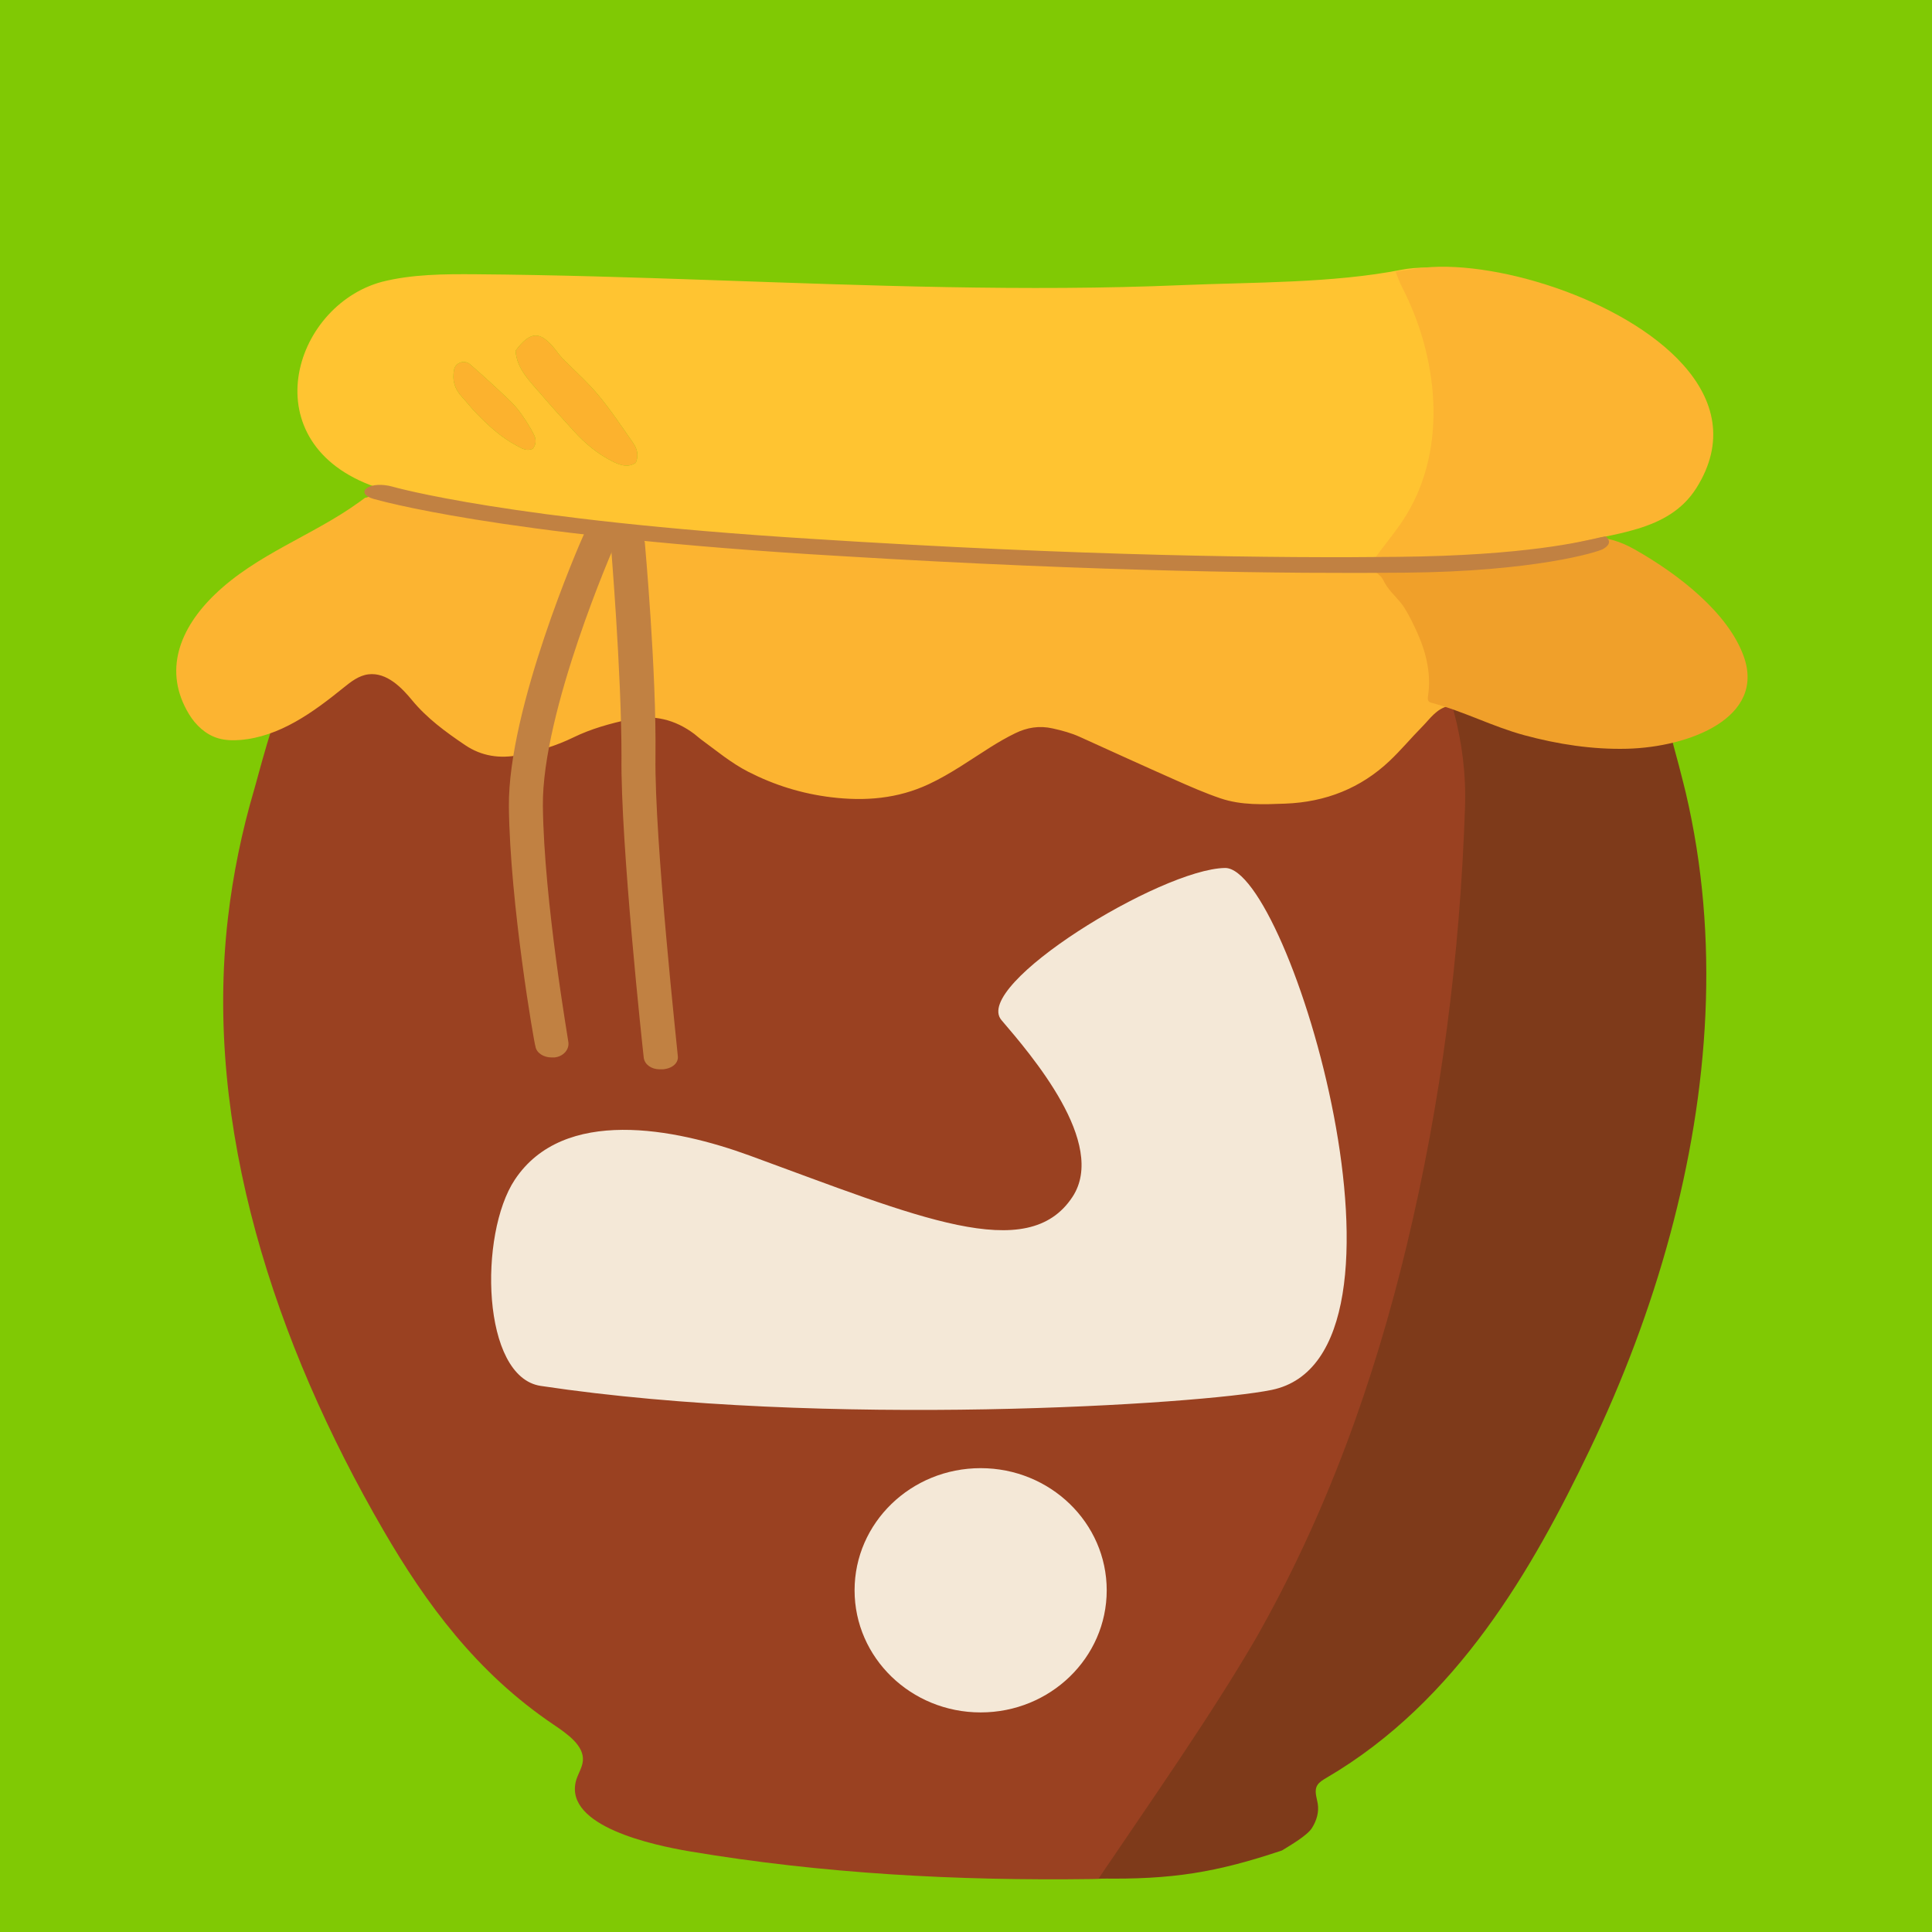
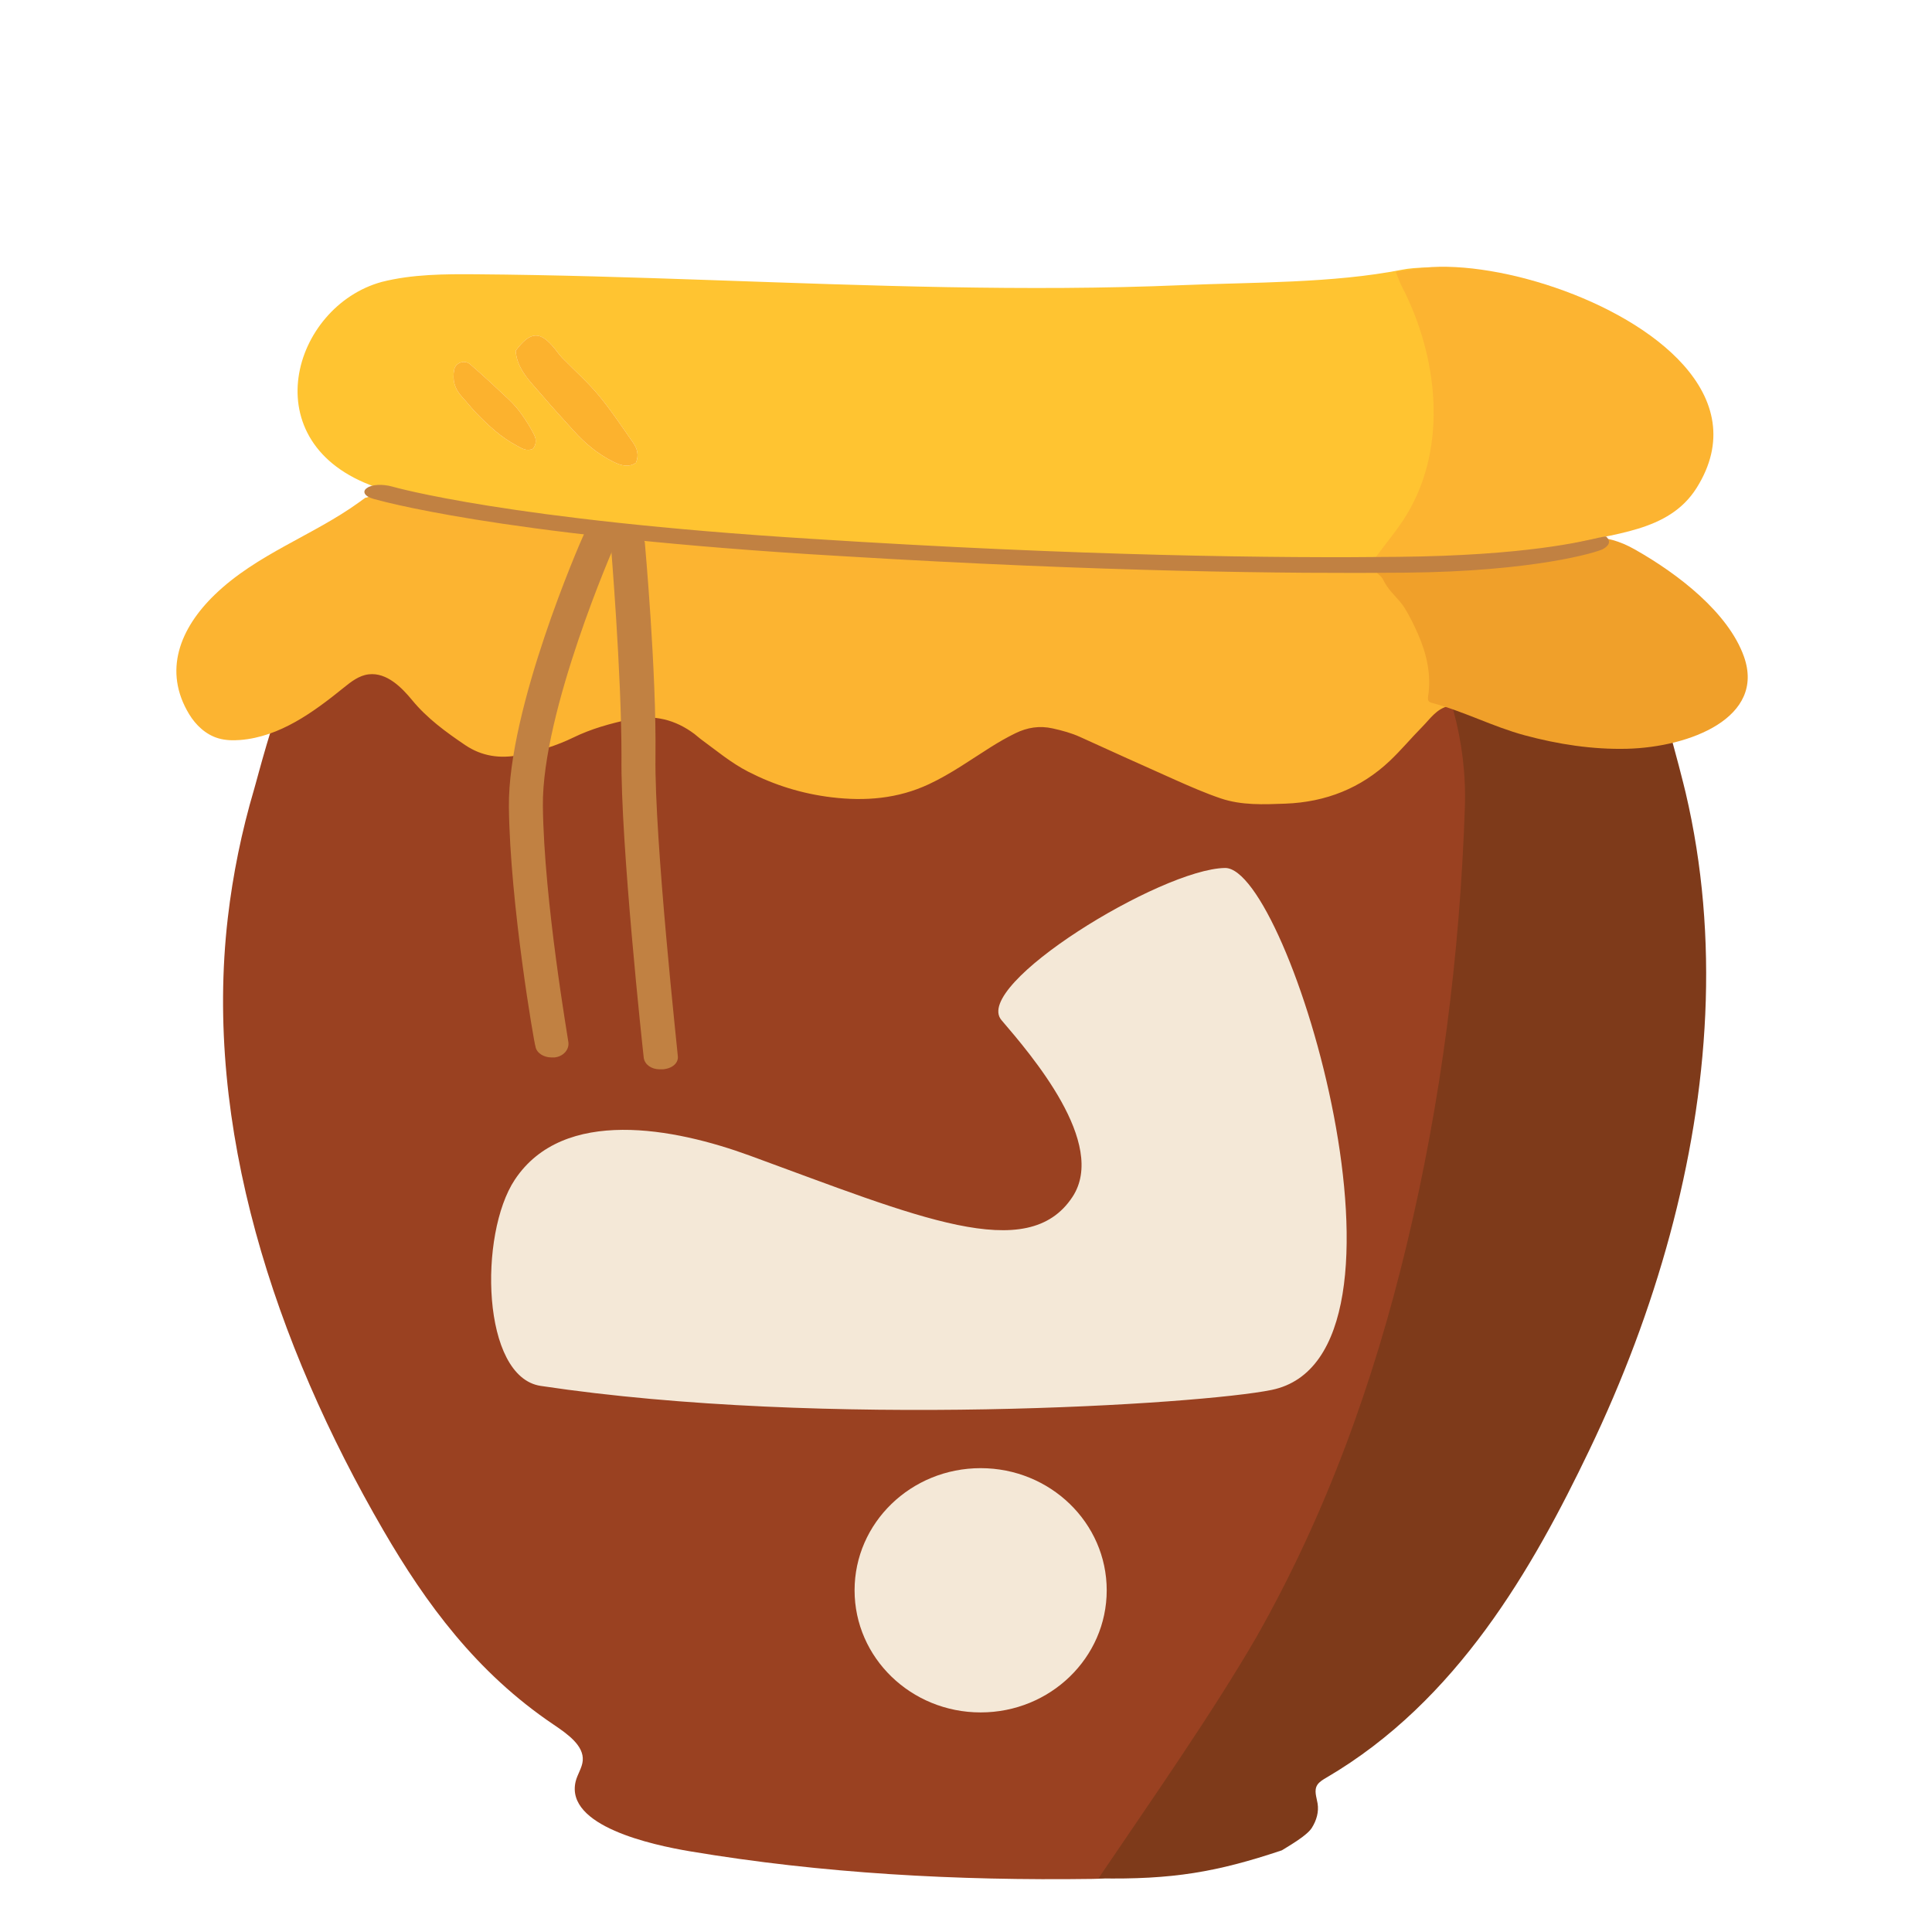
<svg xmlns="http://www.w3.org/2000/svg" width="512" height="512">
  <defs>
-     <style>
-             svg{
-                background:#80c904;
-             }
-                 #noq {
-                     animation: .7s ease-in-out -0.7s infinite alternate-reverse anim-noq;
-                 }
-                 #tanH,#tanVR,#tanVL{
-                     animation: .7s ease-in-out -0.7s infinite alternate-reverse anim-tan;
-                 }
-                 
-                 @keyframes anim-tan {
-                     100%{
-                         fill:transparent;
-                     }
-                 } 
-                 @keyframes anim-noq {
-                     0% {
-                         transform: translate(-100px,0);
-                     }
-                     100% {
-                         transform: translate(90px,0);
-                     }
-                 }
-             </style>
+     <style>@keyframes anim-tan{to{fill:transparent}}@keyframes anim-noq{0%{transform:translate(-100px,0)}to{transform:translate(90px,0)}}</style>
  </defs>
-   <rect fill="#80c904" height="514" width="514" y="-1" x="-1" />
-   <g id="kuze" transform="matrix(0.4712132,0,0,0.3846126,-5199.091,-4575.783)">
-     <path fill="#9a4121" d="m 11179.01,12429.446 c 2.416,-10.763 6.095,-26.751 9.85,-40.167 3.755,-13.415 30.525,-80.559 33.247,-81.031 192.243,86.25 597.736,42.934 617.677,38.986 1.228,0.446 2.211,1.286 3.032,2.306 0.821,1.021 1.481,2.222 2.064,3.391 8.814,17.678 13.464,38.637 16.198,60.041 2.734,21.404 3.552,43.251 4.701,62.705 1.921,32.54 0.979,64.948 -1.518,97.268 -2.497,32.32 -6.55,64.552 -10.85,96.738 -12.141,90.879 -34.418,180.073 -65.867,265.925 -31.449,85.852 -72.07,168.362 -120.902,245.872 -0.946,1.502 -1.919,3.03 -3.032,4.416 -1.114,1.385 -2.369,2.628 -3.88,3.559 -1.753,1.08 -3.715,1.658 -5.753,1.975 -2.038,0.317 -4.152,0.373 -6.211,0.408 -37.937,0.65 -75.927,-0.277 -113.733,-3.284 -37.806,-3.007 -75.428,-8.091 -112.629,-15.758 -10.594,-2.194 -28.119,-6.526 -42.256,-14.147 -14.137,-7.621 -24.885,-18.532 -21.923,-33.883 0.473,-2.452 1.386,-4.806 2.224,-7.17 0.838,-2.364 1.601,-4.738 1.775,-7.229 0.362,-5.187 -1.765,-9.774 -4.986,-13.892 -3.22,-4.118 -7.534,-7.767 -11.543,-11.078 -21.622,-17.856 -39.564,-38.726 -55.07,-61.394 -15.506,-22.668 -28.576,-47.133 -40.456,-72.179 -30.668,-64.654 -55.964,-134.231 -71.891,-205.624 -15.927,-71.393 -22.482,-144.602 -15.669,-216.52 1.417,-14.956 3.364,-29.862 5.838,-44.68 2.474,-14.818 5.474,-29.548 8.997,-44.152 0.206,-0.855 0.536,-2.321 0.97,-4.265 0.434,-1.944 0.974,-4.368 1.596,-7.137 z" id="kuz1" />
-     <path fill="#7e3a1a" d="m 11824.485,12755.615 c 9.765,-49.741 17.279,-99.862 22.7,-150.247 5.42,-50.385 8.75,-101.033 10.151,-151.828 0.614,-22.298 -1.56,-44.664 -6.378,-66.443 -4.82,-21.779 -1.21,-19.906 -11.174,-39.863 40.816,-4.222 111.893,-16.225 111.893,-16.225 3.114,-0.258 13.407,39.463 18.758,61.769 5.352,22.306 10.148,45.847 11.046,50.527 9.657,50.326 12.936,101.609 11.053,152.771 -1.882,51.161 -8.926,102.2 -19.917,152.042 -5.574,25.276 -12.188,50.32 -19.766,75.069 -7.58,24.75 -16.123,49.205 -25.559,73.304 -15.884,40.567 -34.418,83.734 -58.183,123.366 -23.766,39.632 -52.763,75.727 -89.575,102.15 -0.99,0.711 -2.003,1.435 -2.909,2.251 -0.906,0.816 -1.707,1.726 -2.269,2.806 -1.006,1.931 -1.106,4.057 -0.886,6.24 0.221,2.182 0.763,4.421 1.042,6.582 0.753,5.82 -0.579,11.603 -3.268,16.818 -2.688,5.215 -12.162,11.897 -16.837,15.443 -36.578,14.992 -61.441,20.253 -103.144,19.32 29.16,-52.757 64.413,-114.573 88.752,-166.055 19.889,-42.942 36.456,-87.208 50.325,-132.329 13.867,-45.124 25.041,-91.101 34.145,-137.468 z" id="kuz2" />
+   <g id="prefix__kuze" transform="matrix(.47121 0 0 .38461 -5199.091 -4575.783)">
+     <path fill="#9a4121" d="M11179.01 12429.446c2.416-10.763 6.095-26.751 9.85-40.167 3.755-13.415 30.525-80.559 33.247-81.031 192.243 86.25 597.736 42.934 617.677 38.986 1.228.446 2.211 1.286 3.032 2.306.821 1.021 1.481 2.222 2.064 3.391 8.814 17.678 13.464 38.637 16.198 60.041 2.734 21.404 3.552 43.251 4.701 62.705 1.921 32.54.979 64.948-1.518 97.268-2.497 32.32-6.55 64.552-10.85 96.738-12.141 90.879-34.418 180.073-65.867 265.925-31.449 85.852-72.07 168.362-120.902 245.872-.946 1.502-1.919 3.03-3.032 4.416-1.114 1.385-2.369 2.628-3.88 3.559-1.753 1.08-3.715 1.658-5.753 1.975-2.038.317-4.152.373-6.211.408-37.937.65-75.927-.277-113.733-3.284-37.806-3.007-75.428-8.091-112.629-15.758-10.594-2.194-28.119-6.526-42.256-14.147s-24.885-18.532-21.923-33.883c.473-2.452 1.386-4.806 2.224-7.17.838-2.364 1.601-4.738 1.775-7.229.362-5.187-1.765-9.774-4.986-13.892-3.22-4.118-7.534-7.767-11.543-11.078-21.622-17.856-39.564-38.726-55.07-61.394s-28.576-47.133-40.456-72.179c-30.668-64.654-55.964-134.231-71.891-205.624-15.927-71.393-22.482-144.602-15.669-216.52a635.11 635.11 0 015.838-44.68 632.35 632.35 0 018.997-44.152c.206-.855.536-2.321.97-4.265.434-1.944.974-4.368 1.596-7.137z" id="prefix__kuz1" />
+     <path fill="#7e3a1a" d="M11824.485 12755.615c9.765-49.741 17.279-99.862 22.7-150.247 5.42-50.385 8.75-101.033 10.151-151.828.614-22.298-1.56-44.664-6.378-66.443-4.82-21.779-1.21-19.906-11.174-39.863 40.816-4.222 111.893-16.225 111.893-16.225 3.114-.258 13.407 39.463 18.758 61.769 5.352 22.306 10.148 45.847 11.046 50.527 9.657 50.326 12.936 101.609 11.053 152.771-1.882 51.161-8.926 102.2-19.917 152.042-5.574 25.276-12.188 50.32-19.766 75.069a1021.751 1021.751 0 01-25.559 73.304c-15.884 40.567-34.418 83.734-58.183 123.366-23.766 39.632-52.763 75.727-89.575 102.15-.99.711-2.003 1.435-2.909 2.251-.906.816-1.707 1.726-2.269 2.806-1.006 1.931-1.106 4.057-.886 6.24.221 2.182.763 4.421 1.042 6.582.753 5.82-.579 11.603-3.268 16.818-2.688 5.215-12.162 11.897-16.837 15.443-36.578 14.992-61.441 20.253-103.144 19.32 29.16-52.757 64.413-114.573 88.752-166.055 19.889-42.942 36.456-87.208 50.325-132.329 13.867-45.124 25.041-91.101 34.145-137.468z" id="prefix__kuz2" />
  </g>
-   <g id="dar" transform="matrix(0.4983168,0,0,0.4528396,-5512.956,-5404.837)">
-     <path id="dar1" d="m 11833.706,12326.112 c -0.01,-0.04 -0.02,-0.09 -0.03,-0.13 -0.01,-0.04 -0.02,-0.09 -0.03,-0.13 -2.347,-10.237 -6.068,-25.125 -12.336,-37.95 -6.268,-12.825 -15.084,-23.588 -27.619,-25.574 -4.928,-0.78 -10.416,-0.519 -15.922,-0.02 -5.506,0.502 -11.032,1.244 -16.037,1.425 -10.652,0.583 -21.344,0.871 -32.038,1.04 -10.695,0.169 -21.393,0.219 -32.058,0.328 -69.209,0.703 -138.87,-1.79 -208.101,-8.573 -69.231,-6.783 -138.032,-17.858 -205.52,-34.318 -3.18,-0.776 -6.35,-1.489 -9.545,-1.937 -3.195,-0.448 -6.415,-0.629 -9.695,-0.341 -1.014,1.408 -1.912,2.954 -3.039,4.228 -1.127,1.274 -2.484,2.276 -4.418,2.597 -0.555,0.441 -1.109,0.883 -1.664,1.324 -0.555,0.441 -1.109,0.883 -1.664,1.324 -12.158,9.673 -25.731,17.229 -39.063,25.341 -13.332,8.112 -26.423,16.781 -37.615,28.68 -9.262,9.847 -16.165,20.997 -19.006,32.854 -2.841,11.857 -1.619,24.422 5.367,37.099 1.747,3.169 3.943,6.147 6.54,8.607 2.597,2.46 5.595,4.401 8.945,5.495 1.877,0.613 3.82,0.948 5.783,1.087 1.963,0.139 3.948,0.08 5.908,-0.09 10.532,-0.933 20.262,-5.004 29.368,-10.627 9.105,-5.624 17.586,-12.801 25.619,-19.948 1.967,-1.75 4.008,-3.546 6.2,-4.987 2.192,-1.441 4.534,-2.527 7.102,-2.858 4.881,-0.629 9.322,1.357 13.22,4.404 3.897,3.047 7.25,7.155 9.955,10.771 3.948,5.277 8.418,9.924 13.19,14.209 4.772,4.285 9.848,8.209 15.006,12.04 4.377,3.25 9.003,5.272 13.84,6.193 4.838,0.92 9.887,0.738 15.112,-0.422 4.98,-1.105 9.874,-2.457 14.658,-4.141 4.784,-1.685 9.456,-3.702 13.991,-6.138 4.701,-2.525 9.563,-4.553 14.533,-6.253 4.97,-1.7 10.048,-3.073 15.181,-4.287 6.451,-1.526 12.541,-1.506 18.299,-0.05 5.758,1.461 11.184,4.363 16.307,8.599 0.566,0.468 1.102,0.978 1.638,1.485 0.537,0.507 1.075,1.012 1.647,1.471 4.148,3.327 8.173,6.811 12.329,10.12 4.156,3.309 8.442,6.442 13.112,9.068 6.935,3.899 14.046,7.096 21.38,9.58 7.335,2.484 14.893,4.254 22.723,5.3 9.013,1.204 17.843,1.412 26.482,0.258 8.639,-1.154 17.086,-3.67 25.333,-7.914 5.873,-3.022 11.406,-6.586 16.826,-10.331 5.421,-3.745 10.728,-7.672 16.15,-11.42 2.104,-1.455 4.242,-2.871 6.414,-4.224 2.172,-1.353 4.38,-2.644 6.624,-3.847 3.13,-1.678 6.314,-2.823 9.616,-3.326 3.302,-0.503 6.721,-0.363 10.32,0.53 2.487,0.616 4.927,1.274 7.32,2.064 2.393,0.79 4.736,1.712 7.032,2.858 8.486,4.235 16.966,8.482 25.456,12.709 8.489,4.227 16.988,8.434 25.51,12.588 3.93,1.915 7.871,3.829 11.85,5.645 3.979,1.815 7.995,3.532 12.073,5.053 5.558,2.073 11.266,2.963 17.032,3.276 5.766,0.312 11.59,0.05 17.38,-0.193 10.764,-0.445 20.804,-2.718 30.061,-6.861 9.257,-4.143 17.73,-10.157 25.361,-18.083 3.065,-3.183 5.94,-6.563 8.789,-9.97 2.849,-3.408 5.673,-6.843 8.637,-10.138 2.069,-2.301 3.926,-4.895 6.076,-7.126 2.15,-2.231 4.595,-4.102 7.84,-4.957 0.258,-0.33 0.517,-0.66 0.775,-0.99 0.258,-0.33 0.516,-0.661 0.774,-0.992 0,-3.519 0.07,-6.912 -0.06,-10.292 -0.129,-3.382 -0.455,-6.749 -1.228,-10.217 z" fill="#fcb431" />
-     <path id="dar2" d="m 11262.734,12220.392 c -65.945,-25.376 -44.253,-105.699 3.415,-119.999 8.115,-2.262 16.447,-3.412 24.857,-3.978 8.41,-0.566 16.896,-0.549 25.32,-0.478 41.756,0.352 83.48,1.825 125.202,3.414 41.722,1.589 83.441,3.295 125.185,4.113 20.812,0.408 41.633,0.604 62.45,0.455 20.817,-0.149 41.631,-0.644 62.428,-1.615 18.797,-0.878 38.915,-1.142 58.913,-2.185 19.998,-1.043 39.875,-2.864 58.188,-6.857 3.181,-0.694 8.642,-1.364 13.933,-1.204 5.291,0.16 10.411,1.151 12.91,3.78 1.682,1.769 2.898,3.872 3.858,6.12 0.96,2.248 1.663,4.642 2.322,6.993 2.957,10.554 5.55,21.262 7.372,32.071 1.822,10.809 2.871,21.72 2.741,32.68 -0.171,14.42 -2.705,28.533 -7.545,41.79 -4.84,13.257 -11.985,25.657 -21.377,36.652 -9.254,10.834 -21.335,13.847 -34.244,14.272 -12.909,0.424 -26.646,-1.74 -39.214,-1.261 -12.109,0.462 -24.222,0.815 -36.337,1.053 -12.115,0.238 -24.232,0.359 -36.35,0.356 -24.291,0 -48.582,-0.486 -72.854,-1.439 -24.272,-0.953 -48.526,-2.378 -72.743,-4.275 -25.627,-2.007 -51.213,-4.541 -76.736,-7.6 -25.523,-3.059 -50.983,-6.644 -76.358,-10.752 -18.854,-3.052 -38.35,-5.839 -57.801,-9.233 -19.452,-3.394 -38.859,-7.394 -57.535,-12.873 z m 74.594,-79.73 c 0.31,5.418 2.283,9.959 4.942,14.132 2.658,4.173 6.002,7.979 9.05,11.924 2.74,3.545 5.552,7.035 8.389,10.506 2.837,3.47 5.7,6.92 8.542,10.386 2.994,3.65 6.206,7.058 9.713,10.119 3.507,3.061 7.308,5.775 11.48,8.037 1.939,1.051 3.928,1.9 5.918,2.122 1.989,0.221 3.979,-0.185 5.918,-1.643 0.854,-2.223 1.027,-4.297 0.715,-6.242 -0.312,-1.946 -1.11,-3.763 -2.198,-5.475 -2.982,-4.69 -5.907,-9.43 -8.922,-14.104 -3.015,-4.674 -6.121,-9.281 -9.464,-13.707 -2.912,-3.856 -6.124,-7.484 -9.412,-11.057 -3.287,-3.572 -6.65,-7.089 -9.864,-10.72 -0.71,-0.802 -1.35,-1.665 -1.972,-2.545 -0.622,-0.88 -1.224,-1.776 -1.859,-2.645 -3.977,-5.438 -7.233,-8.104 -10.49,-7.963 -3.255,0.14 -6.511,3.087 -10.486,8.875 z m 9.11,57.443 c 0.928,-1.187 1.416,-2.539 1.527,-3.922 0.111,-1.383 -0.155,-2.796 -0.735,-4.103 -0.944,-2.129 -2.009,-4.214 -3.153,-6.257 -1.144,-2.043 -2.366,-4.046 -3.624,-6.012 -0.965,-1.508 -2.012,-2.981 -3.128,-4.399 -1.116,-1.418 -2.301,-2.783 -3.542,-4.073 -3.384,-3.52 -6.784,-7.028 -10.223,-10.496 -3.439,-3.468 -6.918,-6.895 -10.461,-10.254 -1.473,-1.396 -3.388,-1.632 -5.03,-1.029 -1.642,0.603 -3.012,2.047 -3.394,4.01 -0.586,3.013 -0.549,5.876 0.14,8.579 0.689,2.703 2.029,5.248 4.048,7.624 1.281,1.508 2.485,3.083 3.694,4.651 1.21,1.569 2.426,3.132 3.731,4.617 3.231,3.673 6.549,7.262 10.129,10.552 3.58,3.291 7.422,6.284 11.7,8.765 1.208,0.701 2.432,1.537 3.782,1.998 1.352,0.461 2.828,0.547 4.539,-0.251 z" fill="#ffc431" />
-     <path id="dar3" d="m 11800.944,12260.598 c 1.546,0.687 3.119,1.437 4.738,1.85 1.619,0.412 3.284,0.489 5.013,-0.17 2.375,-0.906 4.794,-1.22 7.23,-1.356 2.436,-0.136 4.886,-0.1 7.325,-0.294 4.125,-0.335 8.25,-0.718 12.366,-1.16 4.117,-0.443 8.226,-0.945 12.32,-1.52 6.137,-0.861 12.261,-1.805 18.382,-2.769 6.121,-0.965 12.239,-1.949 18.364,-2.892 9.053,-1.393 16.389,-2.775 23.508,-2.54 7.12,0.236 14.024,2.088 22.212,7.163 11.648,7.218 24.098,16.504 34.674,27.174 10.576,10.67 19.276,22.726 23.42,35.485 5.817,17.907 -1.37,31.186 -14.181,40.104 -12.81,8.919 -31.245,13.477 -47.925,13.945 -9.234,0.258 -18.471,-0.413 -27.591,-1.799 -9.119,-1.385 -18.12,-3.487 -26.883,-6.088 -8.469,-2.513 -16.495,-5.995 -24.527,-9.469 -8.033,-3.474 -16.071,-6.94 -24.562,-9.424 -0.292,-0.08 -0.588,-0.174 -0.867,-0.289 -0.279,-0.116 -0.54,-0.26 -0.759,-0.457 -0.45,-0.403 -0.644,-0.938 -0.704,-1.515 -0.06,-0.578 0.01,-1.198 0.09,-1.771 0.876,-6.216 0.68,-12.438 -0.324,-18.564 -1.004,-6.126 -2.815,-12.155 -5.168,-17.986 -1.031,-2.555 -2.125,-5.159 -3.306,-7.726 -1.181,-2.568 -2.45,-5.099 -3.832,-7.512 -1.465,-2.557 -3.393,-4.843 -5.286,-7.148 -1.893,-2.305 -3.748,-4.628 -5.069,-7.257 -0.288,-0.573 -0.547,-1.162 -0.831,-1.738 -0.284,-0.577 -0.591,-1.14 -0.976,-1.664 -0.641,-0.872 -1.476,-1.607 -2.294,-2.352 -0.817,-0.744 -1.618,-1.499 -2.19,-2.411 -1.089,-1.738 -0.784,-2.975 0.111,-3.978 0.895,-1.004 2.38,-1.774 3.654,-2.575 0.645,-0.217 1.29,-0.433 1.934,-0.65 0.645,-0.217 1.287,-0.43 1.932,-0.647 z" fill="#f0a02a" />
-     <path id="dar4" d="m 11958.309,12148.97 c 8.297,10.225 13.893,21.508 15.498,33.594 1.605,12.085 -0.783,24.971 -8.454,38.402 -7.459,13.058 -18.628,19.624 -31.149,23.862 -12.521,4.239 -26.395,6.149 -39.263,9.899 -2.862,0.834 -5.817,1.343 -8.798,1.769 -2.98,0.425 -5.986,0.765 -8.949,1.262 -6.105,1.02 -12.202,2.087 -18.303,3.132 -6.101,1.044 -12.205,2.067 -18.323,3 -4.081,0.623 -8.176,1.167 -12.28,1.647 -4.103,0.479 -8.214,0.894 -12.326,1.256 -2.431,0.214 -4.875,0.171 -7.302,0.319 -2.427,0.148 -4.839,0.488 -7.206,1.469 -1.724,0.714 -3.383,0.632 -4.997,0.184 -1.613,-0.447 -3.181,-1.26 -4.722,-2.004 0.552,-0.961 1.078,-1.938 1.62,-2.906 0.542,-0.969 1.097,-1.926 1.708,-2.848 2.682,-4.048 5.526,-8.005 8.284,-12.008 2.758,-4.004 5.43,-8.054 7.768,-12.289 11.138,-20.171 15.275,-43.484 14.243,-66.806 -1.032,-23.322 -7.235,-46.652 -16.775,-66.857 -0.605,-1.282 -1.111,-2.611 -1.618,-4.032 -0.508,-1.421 -1.019,-2.934 -1.635,-4.585 2.255,-0.367 4.28,-0.696 6.189,-1.006 1.908,-0.31 3.702,-0.602 5.496,-0.894 19.216,-3.125 46.613,1.215 73.168,11.22 26.555,10.008 52.27,25.68 68.126,45.22 z" fill="#fcb431" />
-     <path id="darlak1" d="m 11337.328,12140.662 c 3.975,-5.788 7.231,-8.735 10.487,-8.876 3.256,-0.141 6.513,2.525 10.49,7.963 0.635,0.868 1.238,1.765 1.859,2.645 0.622,0.88 1.262,1.743 1.972,2.545 3.214,3.631 6.577,7.148 9.864,10.72 3.287,3.572 6.499,7.201 9.412,11.057 3.343,4.426 6.448,9.034 9.464,13.707 3.016,4.673 5.94,9.414 8.922,14.104 1.088,1.711 1.885,3.529 2.198,5.475 0.312,1.946 0.139,4.019 -0.715,6.242 -1.939,1.458 -3.929,1.864 -5.918,1.643 -1.989,-0.221 -3.979,-1.07 -5.918,-2.122 -4.172,-2.263 -7.973,-4.977 -11.48,-8.037 -3.507,-3.061 -6.719,-6.469 -9.713,-10.119 -2.842,-3.465 -5.705,-6.916 -8.542,-10.386 -2.837,-3.47 -5.649,-6.96 -8.389,-10.506 -3.049,-3.945 -6.392,-7.751 -9.05,-11.924 -2.659,-4.172 -4.633,-8.714 -4.943,-14.131 z" fill="#fcb22e" />
-     <path id="darlak2" d="m 11346.438,12198.105 c -1.712,0.798 -3.187,0.712 -4.537,0.251 -1.35,-0.461 -2.574,-1.297 -3.782,-1.998 -4.278,-2.482 -8.12,-5.474 -11.7,-8.765 -3.58,-3.291 -6.898,-6.879 -10.129,-10.552 -1.306,-1.485 -2.522,-3.048 -3.731,-4.617 -1.21,-1.569 -2.413,-3.144 -3.694,-4.651 -2.019,-2.376 -3.359,-4.921 -4.048,-7.624 -0.689,-2.703 -0.726,-5.566 -0.14,-8.579 0.382,-1.964 1.752,-3.407 3.394,-4.01 1.642,-0.603 3.557,-0.367 5.03,1.029 3.543,3.358 7.022,6.786 10.461,10.254 3.439,3.468 6.839,6.976 10.223,10.496 1.241,1.291 2.426,2.655 3.542,4.073 1.116,1.418 2.163,2.891 3.128,4.399 1.258,1.966 2.481,3.968 3.624,6.012 1.143,2.044 2.209,4.128 3.153,6.257 0.58,1.308 0.846,2.721 0.735,4.103 -0.111,1.382 -0.601,2.735 -1.529,3.922 z" fill="#fcb22e" />
+   <g id="prefix__dar" transform="matrix(.49832 0 0 .45284 -5512.956 -5404.837)">
+     <path id="prefix__dar1" d="M11833.706 12326.112l-.03-.13-.03-.13c-2.347-10.237-6.068-25.125-12.336-37.95-6.268-12.825-15.084-23.588-27.619-25.574-4.928-.78-10.416-.519-15.922-.02-5.506.502-11.032 1.244-16.037 1.425-10.652.583-21.344.871-32.038 1.04-10.695.169-21.393.219-32.058.328-69.209.703-138.87-1.79-208.101-8.573s-138.032-17.858-205.52-34.318c-3.18-.776-6.35-1.489-9.545-1.937-3.195-.448-6.415-.629-9.695-.341-1.014 1.408-1.912 2.954-3.039 4.228-1.127 1.274-2.484 2.276-4.418 2.597l-1.664 1.324-1.664 1.324c-12.158 9.673-25.731 17.229-39.063 25.341-13.332 8.112-26.423 16.781-37.615 28.68-9.262 9.847-16.165 20.997-19.006 32.854-2.841 11.857-1.619 24.422 5.367 37.099 1.747 3.169 3.943 6.147 6.54 8.607 2.597 2.46 5.595 4.401 8.945 5.495 1.877.613 3.82.948 5.783 1.087 1.963.139 3.948.08 5.908-.09 10.532-.933 20.262-5.004 29.368-10.627 9.105-5.624 17.586-12.801 25.619-19.948 1.967-1.75 4.008-3.546 6.2-4.987 2.192-1.441 4.534-2.527 7.102-2.858 4.881-.629 9.322 1.357 13.22 4.404 3.897 3.047 7.25 7.155 9.955 10.771 3.948 5.277 8.418 9.924 13.19 14.209s9.848 8.209 15.006 12.04c4.377 3.25 9.003 5.272 13.84 6.193 4.838.92 9.887.738 15.112-.422 4.98-1.105 9.874-2.457 14.658-4.141 4.784-1.685 9.456-3.702 13.991-6.138 4.701-2.525 9.563-4.553 14.533-6.253 4.97-1.7 10.048-3.073 15.181-4.287 6.451-1.526 12.541-1.506 18.299-.05 5.758 1.461 11.184 4.363 16.307 8.599.566.468 1.102.978 1.638 1.485.537.507 1.075 1.012 1.647 1.471 4.148 3.327 8.173 6.811 12.329 10.12 4.156 3.309 8.442 6.442 13.112 9.068 6.935 3.899 14.046 7.096 21.38 9.58a120.236 120.236 0 0022.723 5.3c9.013 1.204 17.843 1.412 26.482.258s17.086-3.67 25.333-7.914c5.873-3.022 11.406-6.586 16.826-10.331 5.421-3.745 10.728-7.672 16.15-11.42a160.403 160.403 0 016.414-4.224 117.947 117.947 0 016.624-3.847c3.13-1.678 6.314-2.823 9.616-3.326 3.302-.503 6.721-.363 10.32.53 2.487.616 4.927 1.274 7.32 2.064 2.393.79 4.736 1.712 7.032 2.858 8.486 4.235 16.966 8.482 25.456 12.709a3368.953 3368.953 0 0025.51 12.588c3.93 1.915 7.871 3.829 11.85 5.645 3.979 1.815 7.995 3.532 12.073 5.053 5.558 2.073 11.266 2.963 17.032 3.276 5.766.312 11.59.05 17.38-.193 10.764-.445 20.804-2.718 30.061-6.861 9.257-4.143 17.73-10.157 25.361-18.083 3.065-3.183 5.94-6.563 8.789-9.97 2.849-3.408 5.673-6.843 8.637-10.138 2.069-2.301 3.926-4.895 6.076-7.126 2.15-2.231 4.595-4.102 7.84-4.957l.775-.99.774-.992c0-3.519.07-6.912-.06-10.292-.129-3.382-.455-6.749-1.228-10.217z" fill="#fcb431" />
+     <path id="prefix__dar2" d="M11262.734 12220.392c-65.945-25.376-44.253-105.699 3.415-119.999 8.115-2.262 16.447-3.412 24.857-3.978 8.41-.566 16.896-.549 25.32-.478 41.756.352 83.48 1.825 125.202 3.414 41.722 1.589 83.441 3.295 125.185 4.113 20.812.408 41.633.604 62.45.455 20.817-.149 41.631-.644 62.428-1.615 18.797-.878 38.915-1.142 58.913-2.185 19.998-1.043 39.875-2.864 58.188-6.857 3.181-.694 8.642-1.364 13.933-1.204 5.291.16 10.411 1.151 12.91 3.78 1.682 1.769 2.898 3.872 3.858 6.12s1.663 4.642 2.322 6.993c2.957 10.554 5.55 21.262 7.372 32.071 1.822 10.809 2.871 21.72 2.741 32.68-.171 14.42-2.705 28.533-7.545 41.79-4.84 13.257-11.985 25.657-21.377 36.652-9.254 10.834-21.335 13.847-34.244 14.272-12.909.424-26.646-1.74-39.214-1.261a1965.84 1965.84 0 01-36.337 1.053 1827.64 1827.64 0 01-36.35.356 1871.94 1871.94 0 01-145.597-5.714 1875.144 1875.144 0 01-76.736-7.6 1871.136 1871.136 0 01-76.358-10.752c-18.854-3.052-38.35-5.839-57.801-9.233-19.452-3.394-38.859-7.394-57.535-12.873zm74.594-79.73c.31 5.418 2.283 9.959 4.942 14.132 2.658 4.173 6.002 7.979 9.05 11.924 2.74 3.545 5.552 7.035 8.389 10.506 2.837 3.47 5.7 6.92 8.542 10.386 2.994 3.65 6.206 7.058 9.713 10.119 3.507 3.061 7.308 5.775 11.48 8.037 1.939 1.051 3.928 1.9 5.918 2.122 1.989.221 3.979-.185 5.918-1.643.854-2.223 1.027-4.297.715-6.242-.312-1.946-1.11-3.763-2.198-5.475-2.982-4.69-5.907-9.43-8.922-14.104-3.015-4.674-6.121-9.281-9.464-13.707-2.912-3.856-6.124-7.484-9.412-11.057-3.287-3.572-6.65-7.089-9.864-10.72-.71-.802-1.35-1.665-1.972-2.545-.622-.88-1.224-1.776-1.859-2.645-3.977-5.438-7.233-8.104-10.49-7.963-3.255.14-6.511 3.087-10.486 8.875zm9.11 57.443a7.246 7.246 0 001.527-3.922c.111-1.383-.155-2.796-.735-4.103a75.344 75.344 0 00-3.153-6.257 119.586 119.586 0 00-3.624-6.012 55.46 55.46 0 00-6.67-8.472 945.533 945.533 0 00-10.223-10.496 474.835 474.835 0 00-10.461-10.254c-1.473-1.396-3.388-1.632-5.03-1.029a5.34 5.34 0 00-3.394 4.01c-.586 3.013-.549 5.876.14 8.579.689 2.703 2.029 5.248 4.048 7.624 1.281 1.508 2.485 3.083 3.694 4.651 1.21 1.569 2.426 3.132 3.731 4.617 3.231 3.673 6.549 7.262 10.129 10.552 3.58 3.291 7.422 6.284 11.7 8.765 1.208.701 2.432 1.537 3.782 1.998 1.352.461 2.828.547 4.539-.251z" fill="#ffc431" />
+     <path id="prefix__dar3" d="M11800.944 12260.598c1.546.687 3.119 1.437 4.738 1.85 1.619.412 3.284.489 5.013-.17 2.375-.906 4.794-1.22 7.23-1.356 2.436-.136 4.886-.1 7.325-.294 4.125-.335 8.25-.718 12.366-1.16 4.117-.443 8.226-.945 12.32-1.52 6.137-.861 12.261-1.805 18.382-2.769 6.121-.965 12.239-1.949 18.364-2.892 9.053-1.393 16.389-2.775 23.508-2.54 7.12.236 14.024 2.088 22.212 7.163 11.648 7.218 24.098 16.504 34.674 27.174 10.576 10.67 19.276 22.726 23.42 35.485 5.817 17.907-1.37 31.186-14.181 40.104-12.81 8.919-31.245 13.477-47.925 13.945-9.234.258-18.471-.413-27.591-1.799-9.119-1.385-18.12-3.487-26.883-6.088-8.469-2.513-16.495-5.995-24.527-9.469-8.033-3.474-16.071-6.94-24.562-9.424a7.468 7.468 0 01-.867-.289 2.626 2.626 0 01-.759-.457c-.45-.403-.644-.938-.704-1.515-.06-.578.01-1.198.09-1.771.876-6.216.68-12.438-.324-18.564-1.004-6.126-2.815-12.155-5.168-17.986a176.768 176.768 0 00-3.306-7.726c-1.181-2.568-2.45-5.099-3.832-7.512-1.465-2.557-3.393-4.843-5.286-7.148-1.893-2.305-3.748-4.628-5.069-7.257-.288-.573-.547-1.162-.831-1.738-.284-.577-.591-1.14-.976-1.664-.641-.872-1.476-1.607-2.294-2.352-.817-.744-1.618-1.499-2.19-2.411-1.089-1.738-.784-2.975.111-3.978.895-1.004 2.38-1.774 3.654-2.575l1.934-.65 1.932-.647z" fill="#f0a02a" />
+     <path id="prefix__dar4" d="M11958.309 12148.97c8.297 10.225 13.893 21.508 15.498 33.594 1.605 12.085-.783 24.971-8.454 38.402-7.459 13.058-18.628 19.624-31.149 23.862-12.521 4.239-26.395 6.149-39.263 9.899-2.862.834-5.817 1.343-8.798 1.769-2.98.425-5.986.765-8.949 1.262-6.105 1.02-12.202 2.087-18.303 3.132-6.101 1.044-12.205 2.067-18.323 3a353.442 353.442 0 01-12.28 1.647c-4.103.479-8.214.894-12.326 1.256-2.431.214-4.875.171-7.302.319-2.427.148-4.839.488-7.206 1.469-1.724.714-3.383.632-4.997.184-1.613-.447-3.181-1.26-4.722-2.004.552-.961 1.078-1.938 1.62-2.906a44.122 44.122 0 011.708-2.848c2.682-4.048 5.526-8.005 8.284-12.008 2.758-4.004 5.43-8.054 7.768-12.289 11.138-20.171 15.275-43.484 14.243-66.806-1.032-23.322-7.235-46.652-16.775-66.857-.605-1.282-1.111-2.611-1.618-4.032-.508-1.421-1.019-2.934-1.635-4.585l6.189-1.006 5.496-.894c19.216-3.125 46.613 1.215 73.168 11.22 26.555 10.008 52.27 25.68 68.126 45.22z" fill="#fcb431" />
+     <path id="prefix__darlak1" d="M11337.328 12140.662c3.975-5.788 7.231-8.735 10.487-8.876 3.256-.141 6.513 2.525 10.49 7.963.635.868 1.238 1.765 1.859 2.645.622.88 1.262 1.743 1.972 2.545 3.214 3.631 6.577 7.148 9.864 10.72 3.287 3.572 6.499 7.201 9.412 11.057 3.343 4.426 6.448 9.034 9.464 13.707s5.94 9.414 8.922 14.104c1.088 1.711 1.885 3.529 2.198 5.475.312 1.946.139 4.019-.715 6.242-1.939 1.458-3.929 1.864-5.918 1.643-1.989-.221-3.979-1.07-5.918-2.122-4.172-2.263-7.973-4.977-11.48-8.037-3.507-3.061-6.719-6.469-9.713-10.119-2.842-3.465-5.705-6.916-8.542-10.386-2.837-3.47-5.649-6.96-8.389-10.506-3.049-3.945-6.392-7.751-9.05-11.924-2.659-4.172-4.633-8.714-4.943-14.131z" fill="#fcb22e" />
+     <path id="prefix__darlak2" d="M11346.438 12198.105c-1.712.798-3.187.712-4.537.251-1.35-.461-2.574-1.297-3.782-1.998-4.278-2.482-8.12-5.474-11.7-8.765-3.58-3.291-6.898-6.879-10.129-10.552-1.306-1.485-2.522-3.048-3.731-4.617-1.21-1.569-2.413-3.144-3.694-4.651-2.019-2.376-3.359-4.921-4.048-7.624-.689-2.703-.726-5.566-.14-8.579a5.338 5.338 0 013.394-4.01c1.642-.603 3.557-.367 5.03 1.029a472.595 472.595 0 0110.461 10.254 945.533 945.533 0 0110.223 10.496 55.46 55.46 0 016.67 8.472 118.404 118.404 0 013.624 6.012 75.812 75.812 0 013.153 6.257c.58 1.308.846 2.721.735 4.103a7.252 7.252 0 01-1.529 3.922z" fill="#fcb22e" />
  </g>
-   <path fill="#f4e8d7" d="m 265.402,270.343 c -7.898,-9.25 42.208,-40.047 59.23,-40.322 17.021,-0.275 55.812,129.397 12.367,138.322 -18.629,3.828 -118.545,10.235 -193.704,-1.064 -15.708,-2.362 -16.47,-40.203 -6.857,-54.659 12.907,-19.414 42.348,-13.653 62.254,-6.376 44.46,16.254 73.654,29.065 85.545,10.917 9.275,-14.156 -10.936,-37.567 -18.835,-46.818 z" id="be" style="stroke-width:0.34" />
-   <ellipse fill="#f4e8d7" id="noq" cx="259.881" cy="421.443" rx="33.41" ry="32.366" style="stroke-width:0.34" />
-   <path id="tanH" fill="#c18142" d="m 223.411,147.399 c -3.138,-0.19 -5.961,-0.361 -9.099,-0.55 -83.131,-5.293 -114.094,-14.304 -115.333,-14.643 -2.479,-0.679 -3.031,-2.034 -1.722,-2.88 1.316,-0.978 4.155,-1.07 6.635,-0.392 0.62,0.17 30.971,8.879 110.971,13.851 72.149,4.629 124.386,5.145 155.578,4.785 34.023,-0.321 49.269,-4.153 53.536,-5.139 1.52,-0.231 1.584,-0.593 2.183,0.394 0.6,0.989 0.07,1.873 -1.336,2.676 -1.406,0.803 -18.087,5.984 -52.737,6.267 -30.243,0.285 -80.276,-0.23 -148.675,-4.367 z" />
-   <path id="tanVL" fill="#c18142" d="m 146.121,280.23 h 0.844 c 2.252,-0.225 3.941,-2.026 3.659,-4.052 0,-0.45 -6.474,-37.371 -6.756,-62.585 -0.281,-24.989 18.86,-68.889 19.141,-69.339 0.844,-1.801 -0.281,-3.827 -2.815,-4.502 -2.252,-0.675 -4.785,0.225 -5.63,2.251 -0.844,1.801 -19.986,45.701 -19.704,71.815 0.281,25.664 6.756,63.035 7.037,63.486 0.281,1.801 2.252,2.927 4.222,2.927 z" />
-   <path id="tanVR" fill="#c18142" d="m 175.114,283.379 h 0.563 c 2.533,-0.213 4.222,-1.704 3.941,-3.621 0,-0.639 -6.193,-56.878 -5.911,-79.246 0.281,-22.794 -2.815,-56.452 -2.815,-56.665 -0.281,-1.917 -2.252,-3.195 -4.785,-3.195 -2.533,0.213 -4.222,1.704 -4.222,3.621 0,0.426 2.815,33.658 2.815,56.239 -0.282,22.794 5.63,77.542 5.911,79.885 0.282,1.704 1.97,2.982 4.222,2.982 z" />
+   <path fill="#f4e8d7" d="M265.402 270.343c-7.898-9.25 42.209-40.047 59.23-40.322 17.02-.275 55.812 129.397 12.367 138.322-18.629 3.828-118.545 10.235-193.704-1.064-15.708-2.362-16.47-40.204-6.857-54.66 12.907-19.414 42.348-13.652 62.254-6.375 44.46 16.254 73.654 29.065 85.545 10.917 9.275-14.156-10.936-37.568-18.835-46.818z" id="prefix__be" stroke-width=".34" />
+   <ellipse fill="#f4e8d7" cx="259.881" cy="421.443" rx="33.41" ry="32.366" style="animation:.7s ease-in-out -.7s infinite alternate-reverse anim-noq" stroke-width=".34" />
+   <path fill="#c18142" d="M223.41 147.399l-9.098-.55c-83.13-5.294-114.094-14.305-115.334-14.644-2.48-.679-3.03-2.034-1.722-2.88 1.316-.978 4.155-1.07 6.635-.392.62.17 30.97 8.88 110.971 13.851 72.15 4.629 124.386 5.145 155.578 4.785 34.023-.321 49.269-4.153 53.536-5.14 1.52-.23 1.584-.593 2.183.395.6.989.07 1.872-1.336 2.675-1.406.803-18.087 5.984-52.737 6.267-30.243.286-80.276-.23-148.675-4.367z" style="animation:.7s ease-in-out -.7s infinite alternate-reverse anim-tan" />
+   <path fill="#c18142" d="M146.121 280.23h.845c2.251-.225 3.94-2.026 3.659-4.052 0-.45-6.474-37.371-6.756-62.585-.281-24.99 18.86-68.889 19.141-69.34.845-1.8-.281-3.826-2.815-4.502-2.251-.675-4.785.225-5.63 2.252-.844 1.8-19.985 45.7-19.703 71.815.281 25.664 6.755 63.035 7.037 63.485.281 1.801 2.252 2.927 4.222 2.927z" style="animation:.7s ease-in-out -.7s infinite alternate-reverse anim-tan" />
+   <path fill="#c18142" d="M175.114 283.379h.563c2.534-.213 4.223-1.704 3.941-3.621 0-.64-6.193-56.878-5.911-79.246.281-22.794-2.815-56.452-2.815-56.665-.282-1.918-2.252-3.196-4.785-3.196-2.534.213-4.223 1.705-4.223 3.622 0 .426 2.815 33.658 2.815 56.239-.281 22.794 5.63 77.541 5.911 79.885.282 1.704 1.97 2.982 4.223 2.982z" style="animation:.7s ease-in-out -.7s infinite alternate-reverse anim-tan" />
</svg>
